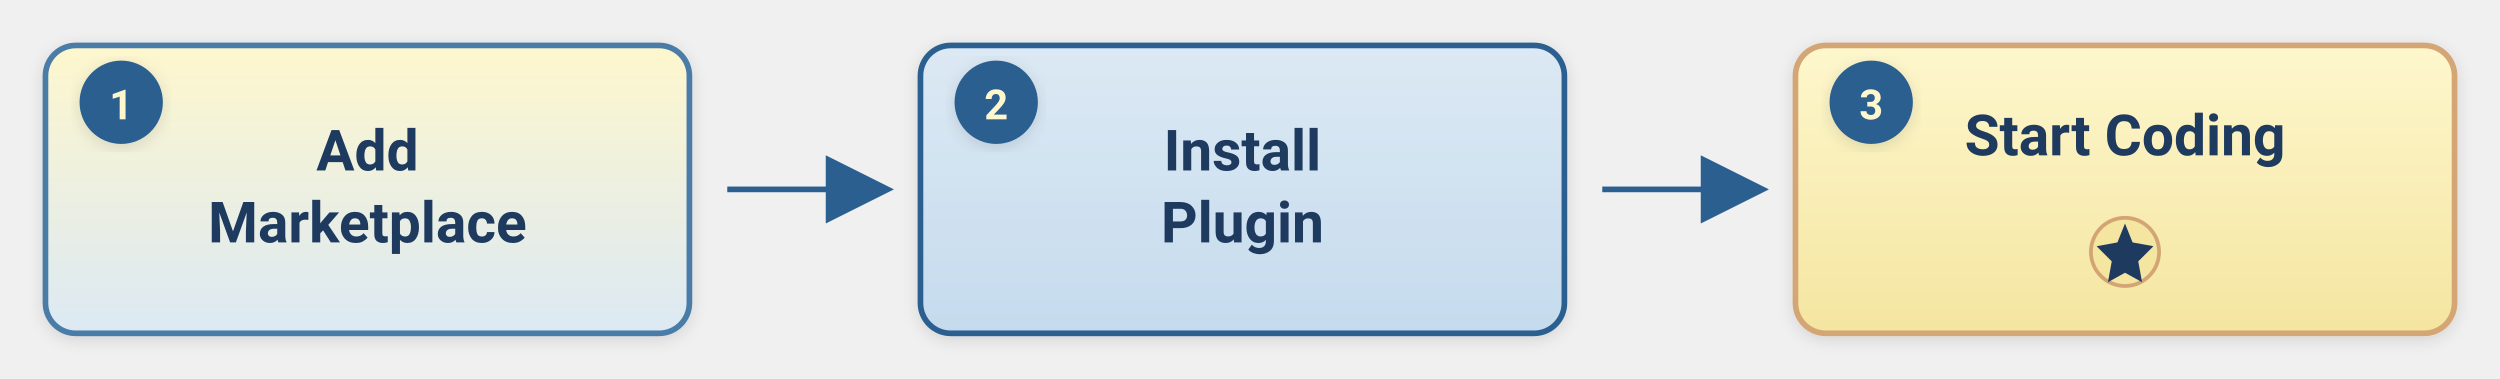
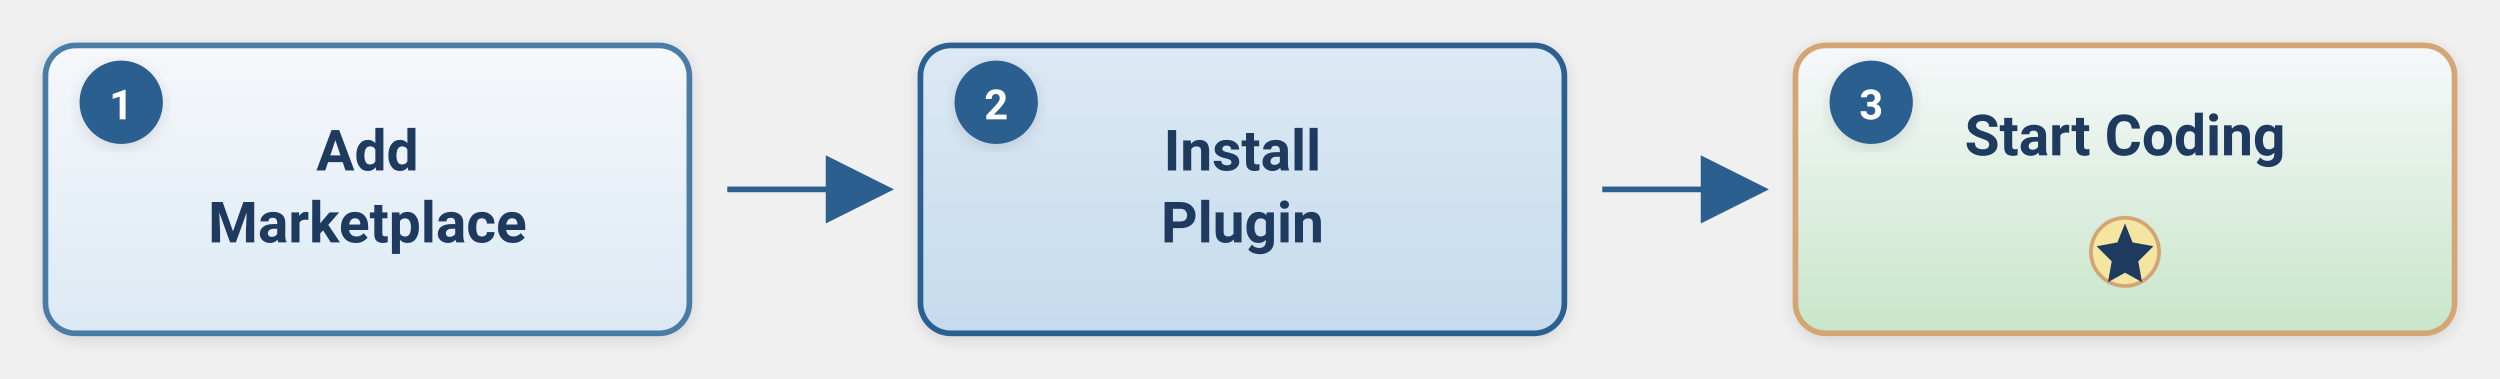
<svg xmlns="http://www.w3.org/2000/svg" viewBox="0 0 1320 200" width="1320" height="200">
  <defs>
    <marker id="arrow" markerWidth="12" markerHeight="12" refX="10" refY="6" orient="auto">
      <polygon points="0 0, 12 6, 0 12" fill="#2a5f8f" />
    </marker>
    <filter id="shadow-sm">
      <feDropShadow dx="0" dy="2" stdDeviation="4" flood-opacity="0.12" />
    </filter>
    <linearGradient id="step1-bg" x1="0%" y1="0%" x2="0%" y2="100%">
-       <stop offset="0%" style="stop-color:#fef7cd;stop-opacity:1" />
+       <stop offset="0%" style="stop-color:#F6F8FB;stop-opacity:1" />
      <stop offset="100%" style="stop-color:#dce9f4;stop-opacity:1" />
    </linearGradient>
    <linearGradient id="step2-bg" x1="0%" y1="0%" x2="0%" y2="100%">
      <stop offset="0%" style="stop-color:#dce9f4;stop-opacity:1" />
      <stop offset="100%" style="stop-color:#c5dbed;stop-opacity:1" />
    </linearGradient>
    <linearGradient id="step3-bg" x1="0%" y1="0%" x2="0%" y2="100%">
-       <stop offset="0%" style="stop-color:#fef7cd;stop-opacity:1" />
-       <stop offset="100%" style="stop-color:#f4e5a0;stop-opacity:1" />
+       <stop offset="0%" style="stop-color:#F6F8FB;stop-opacity:1" />
+       <stop offset="100%" style="stop-color:#c8e6c9;stop-opacity:1" />
    </linearGradient>
  </defs>
  <g id="main">
    <rect x="24" y="24" width="340" height="152" rx="16" fill="url(#step1-bg)" stroke="#4a7ba7" stroke-width="3" filter="url(#shadow-sm)" />
    <circle cx="64" cy="54" r="22" fill="#2a5f8f" filter="url(#shadow-sm)" />
-     <text x="64" y="63" text-anchor="middle" font-size="22" font-weight="700" fill="#fef7cd" font-family="ui-sans-serif, system-ui, -apple-system, 'Segoe UI', Roboto, sans-serif">
+     <text x="64" y="63" text-anchor="middle" font-size="22" font-weight="700" fill="#ffffff" font-family="ui-sans-serif, system-ui, -apple-system, 'Segoe UI', Roboto, sans-serif">
      1
    </text>
    <text x="194" y="90" text-anchor="middle" font-size="30" font-weight="700" fill="#1e3a5f" font-family="ui-sans-serif, system-ui, -apple-system, 'Segoe UI', Roboto, sans-serif">
      Add
    </text>
    <text x="194" y="128" text-anchor="middle" font-size="30" font-weight="700" fill="#1e3a5f" font-family="ui-sans-serif, system-ui, -apple-system, 'Segoe UI', Roboto, sans-serif">
      Marketplace
    </text>
    <path d="M 384 100 L 466 100" stroke="#2a5f8f" stroke-width="3" marker-end="url(#arrow)" fill="none" />
    <rect x="486" y="24" width="340" height="152" rx="16" fill="url(#step2-bg)" stroke="#2a5f8f" stroke-width="3" filter="url(#shadow-sm)" />
    <circle cx="526" cy="54" r="22" fill="#2a5f8f" filter="url(#shadow-sm)" />
-     <text x="526" y="63" text-anchor="middle" font-size="22" font-weight="700" fill="#fef7cd" font-family="ui-sans-serif, system-ui, -apple-system, 'Segoe UI', Roboto, sans-serif">
+     <text x="526" y="63" text-anchor="middle" font-size="22" font-weight="700" fill="#ffffff" font-family="ui-sans-serif, system-ui, -apple-system, 'Segoe UI', Roboto, sans-serif">
      2
    </text>
    <text x="656" y="90" text-anchor="middle" font-size="30" font-weight="700" fill="#1e3a5f" font-family="ui-sans-serif, system-ui, -apple-system, 'Segoe UI', Roboto, sans-serif">
      Install
    </text>
    <text x="656" y="128" text-anchor="middle" font-size="30" font-weight="700" fill="#1e3a5f" font-family="ui-sans-serif, system-ui, -apple-system, 'Segoe UI', Roboto, sans-serif">
      Plugin
    </text>
    <path d="M 846 100 L 928 100" stroke="#2a5f8f" stroke-width="3" marker-end="url(#arrow)" fill="none" />
    <rect x="948" y="24" width="348" height="152" rx="16" fill="url(#step3-bg)" stroke="#d4a574" stroke-width="3" filter="url(#shadow-sm)" />
    <circle cx="988" cy="54" r="22" fill="#2a5f8f" filter="url(#shadow-sm)" />
-     <text x="988" y="63" text-anchor="middle" font-size="22" font-weight="700" fill="#fef7cd" font-family="ui-sans-serif, system-ui, -apple-system, 'Segoe UI', Roboto, sans-serif">
+     <text x="988" y="63" text-anchor="middle" font-size="22" font-weight="700" fill="#ffffff" font-family="ui-sans-serif, system-ui, -apple-system, 'Segoe UI', Roboto, sans-serif">
      3
    </text>
    <text x="1122" y="82" text-anchor="middle" font-size="30" font-weight="700" fill="#1e3a5f" font-family="ui-sans-serif, system-ui, -apple-system, 'Segoe UI', Roboto, sans-serif">
      Start Coding
    </text>
    <circle cx="1122" cy="133" r="18" fill="#f4e5a0" stroke="#d4a574" stroke-width="2" />
    <path d="M 1122 118 L 1126 128 L 1137 130 L 1129 138 L 1131 149 L 1122 144 L 1113 149 L 1115 138 L 1107 130 L 1118 128 Z" fill="#1e3a5f" />
  </g>
</svg>
